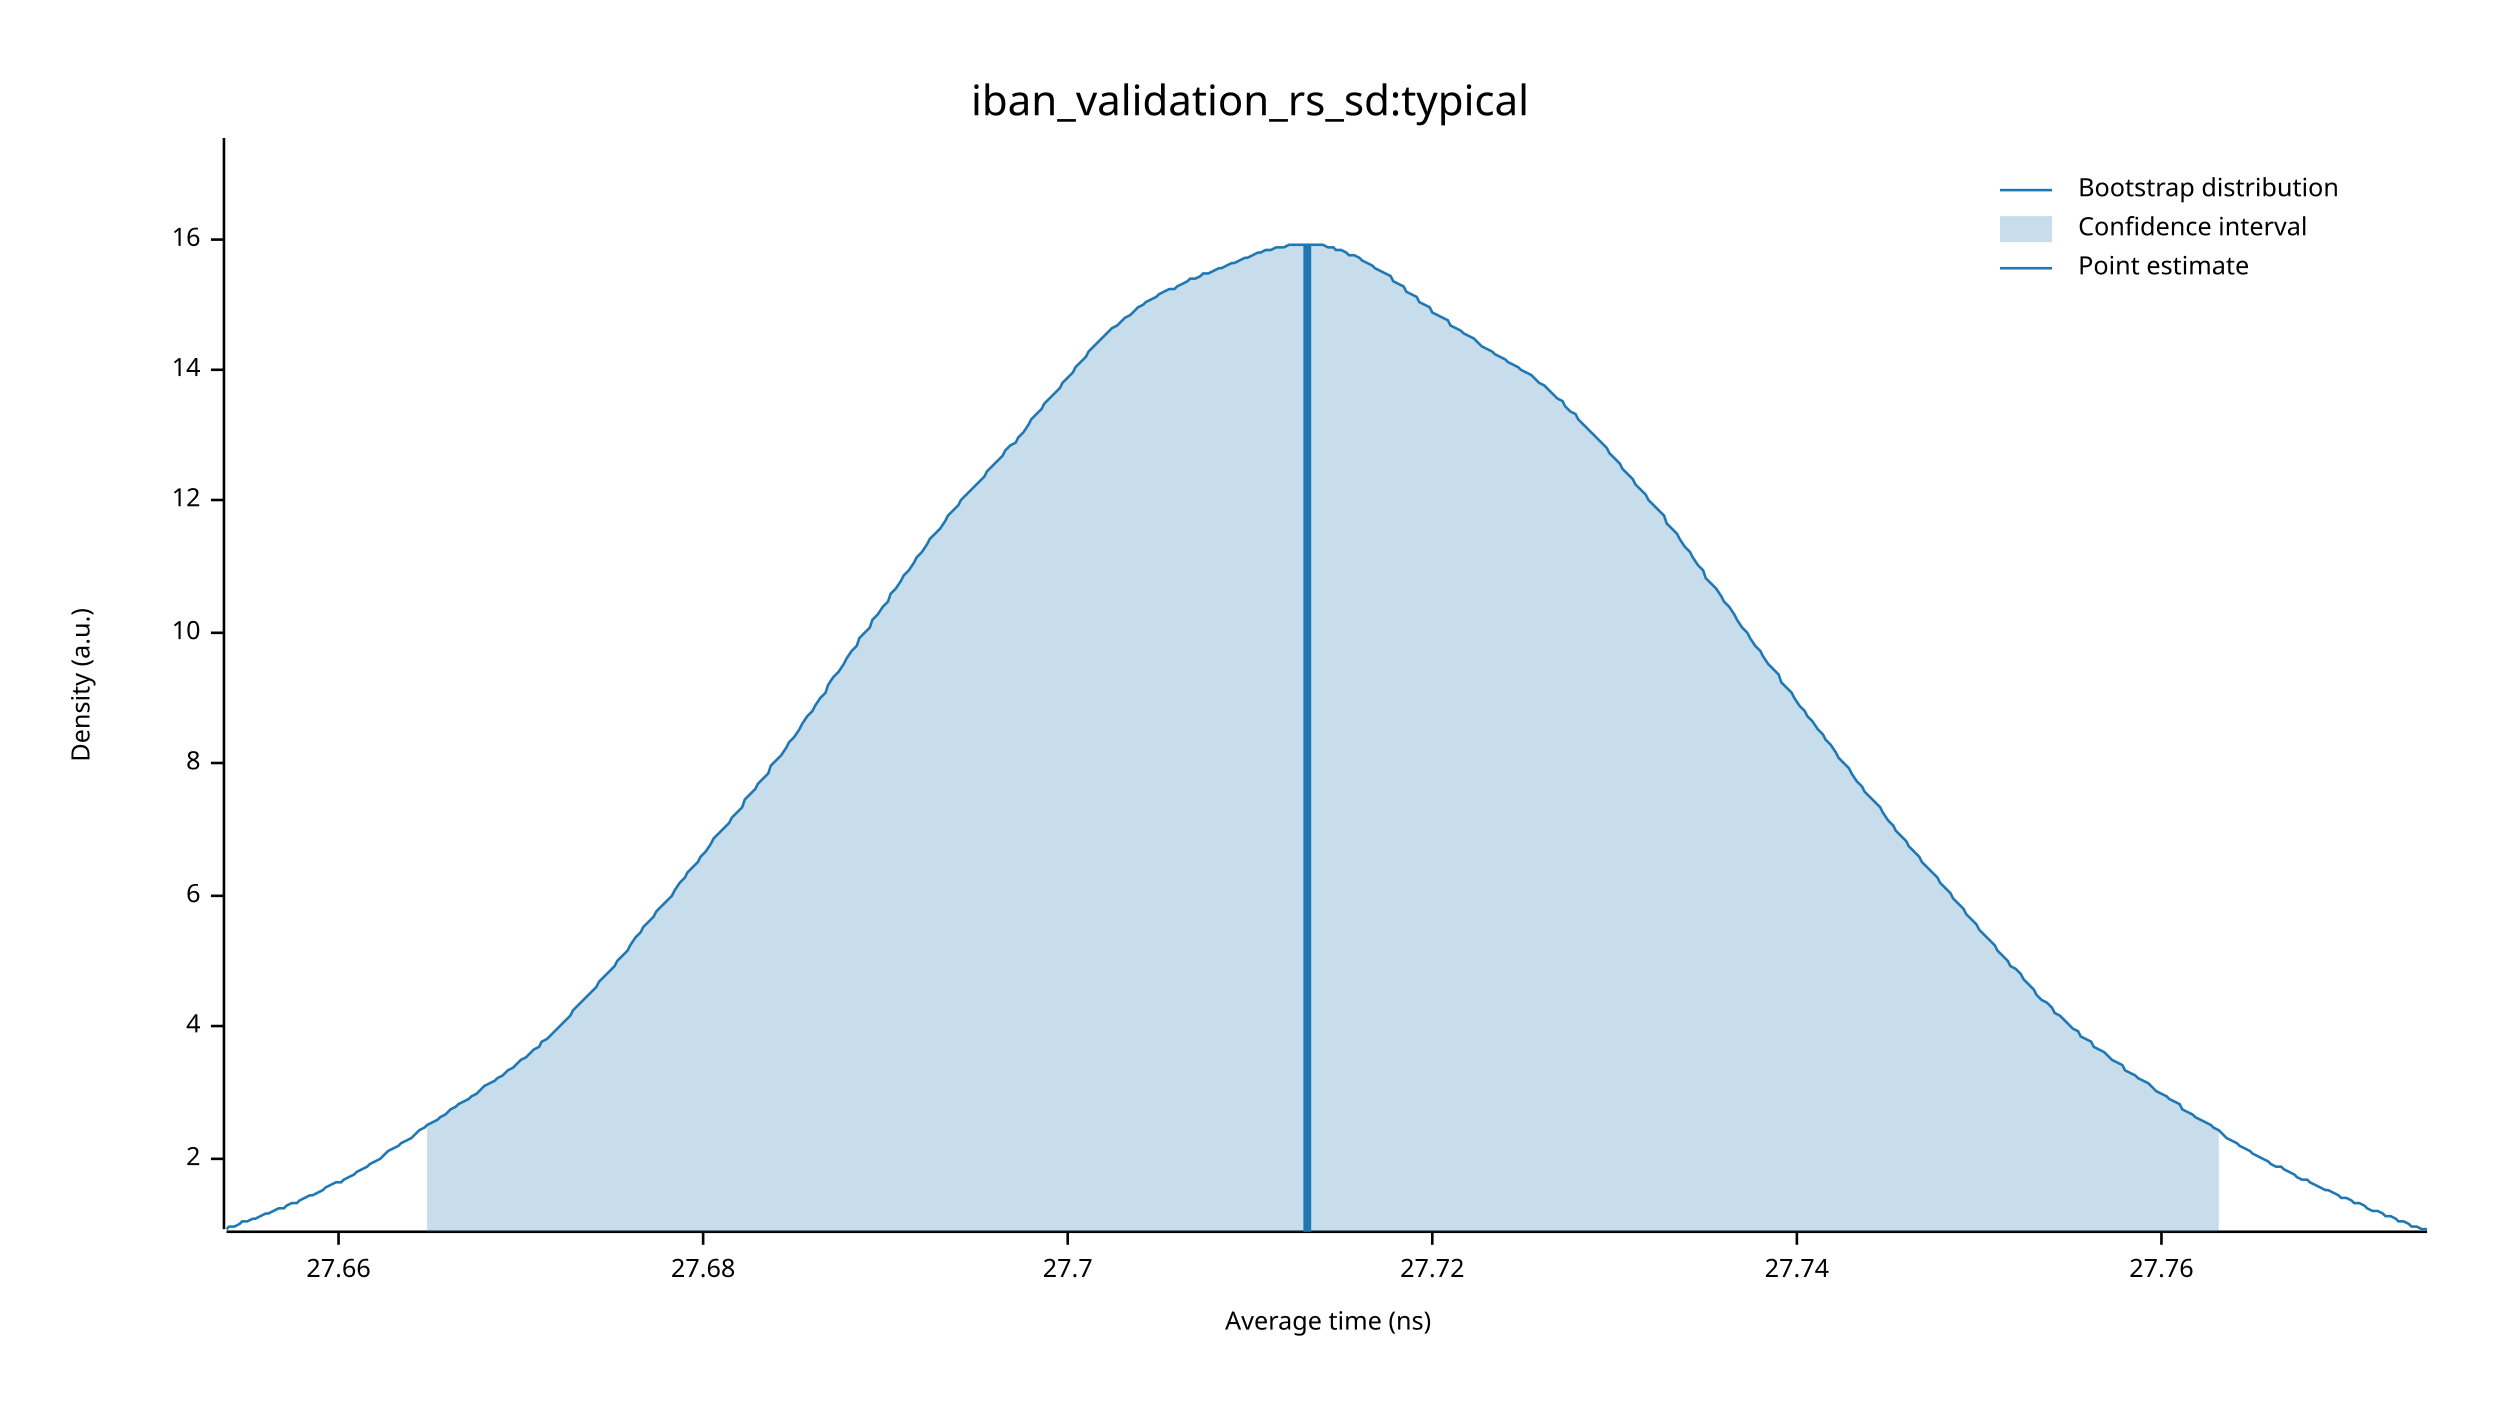
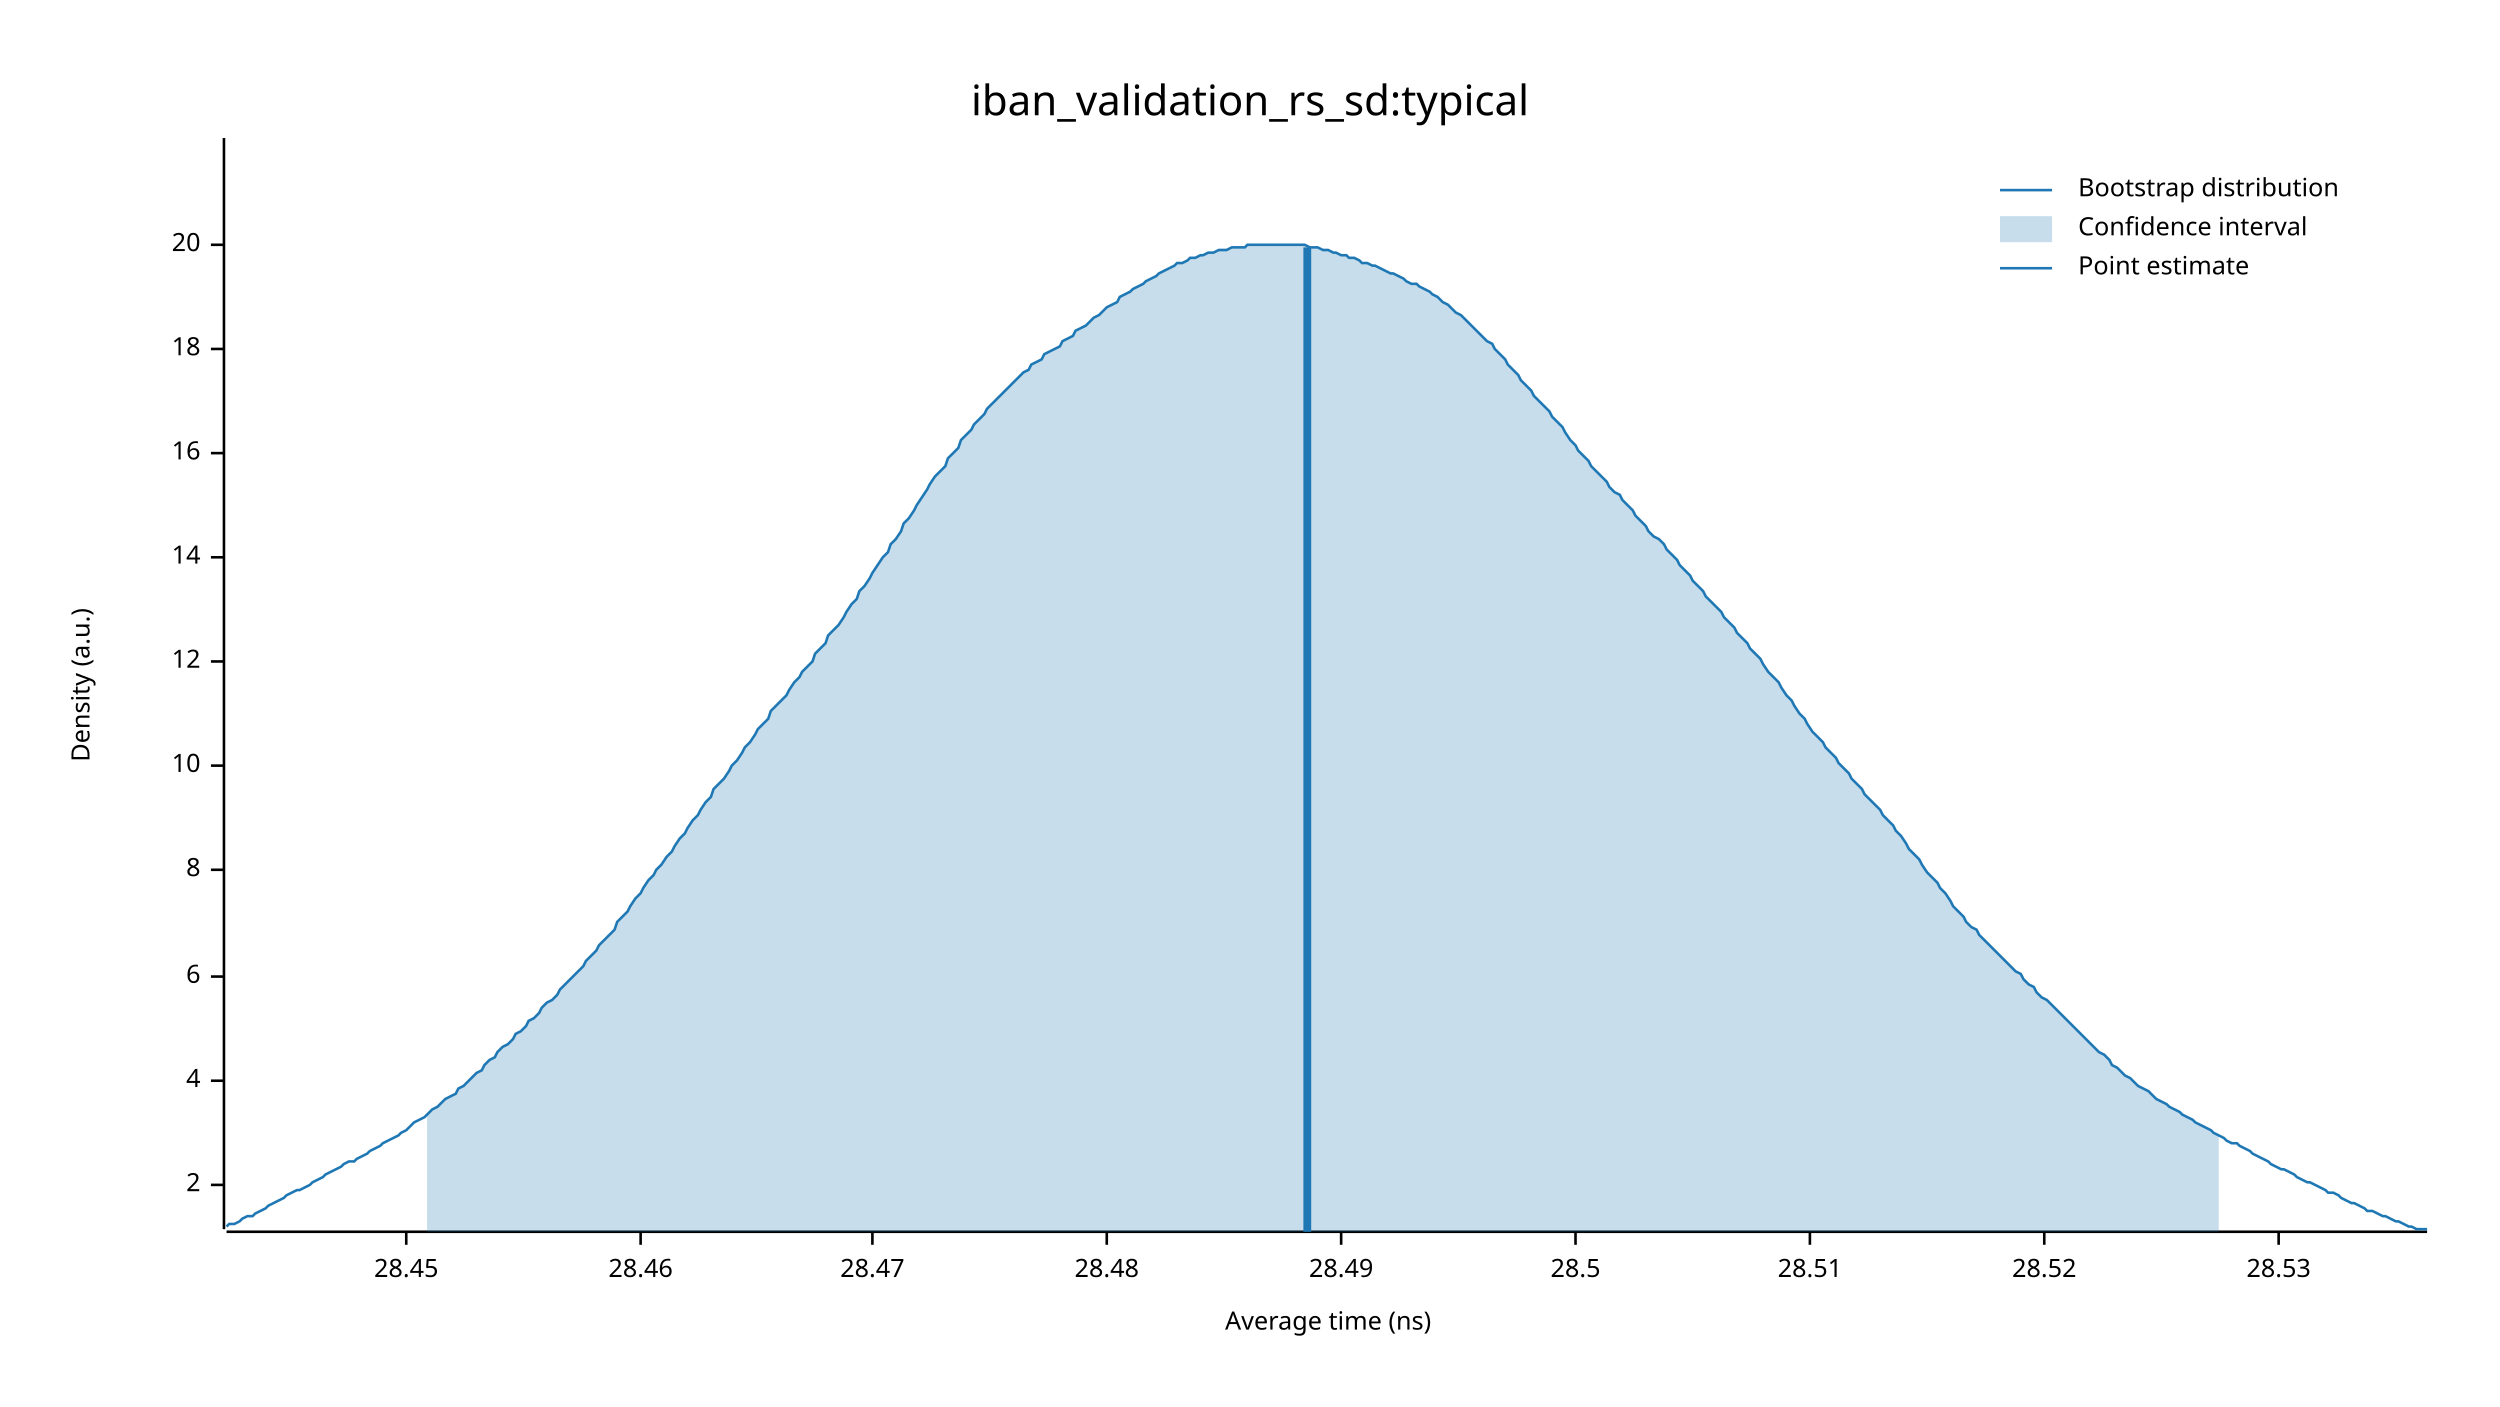
<svg xmlns="http://www.w3.org/2000/svg" width="960" height="540" viewBox="0 0 960 540">
  <text x="480" y="32" dy="0.76em" text-anchor="middle" font-family="sans-serif" font-size="16.129" opacity="1" fill="#000000">
iban_validation_rs_sd:typical
</text>
  <text x="27" y="263" dy="0.76em" text-anchor="middle" font-family="sans-serif" font-size="9.677" opacity="1" fill="#000000" transform="rotate(270, 27, 263)">
Density (a.u.)
</text>
  <text x="510" y="513" dy="-0.5ex" text-anchor="middle" font-family="sans-serif" font-size="9.677" opacity="1" fill="#000000">
Average time (ns)
</text>
  <polyline fill="none" opacity="1" stroke="#000000" stroke-width="1" points="86,53 86,472 " />
-   <text x="77" y="445" dy="0.5ex" text-anchor="end" font-family="sans-serif" font-size="9.677" opacity="1" fill="#000000">
+   <text x="77" y="455" dy="0.5ex" text-anchor="end" font-family="sans-serif" font-size="9.677" opacity="1" fill="#000000">
2
</text>
-   <polyline fill="none" opacity="1" stroke="#000000" stroke-width="1" points="81,445 86,445 " />
-   <text x="77" y="394" dy="0.5ex" text-anchor="end" font-family="sans-serif" font-size="9.677" opacity="1" fill="#000000">
+   <polyline fill="none" opacity="1" stroke="#000000" stroke-width="1" points="81,455 86,455 " />
+   <text x="77" y="415" dy="0.5ex" text-anchor="end" font-family="sans-serif" font-size="9.677" opacity="1" fill="#000000">
4
</text>
-   <polyline fill="none" opacity="1" stroke="#000000" stroke-width="1" points="81,394 86,394 " />
-   <text x="77" y="344" dy="0.5ex" text-anchor="end" font-family="sans-serif" font-size="9.677" opacity="1" fill="#000000">
+   <polyline fill="none" opacity="1" stroke="#000000" stroke-width="1" points="81,415 86,415 " />
+   <text x="77" y="375" dy="0.5ex" text-anchor="end" font-family="sans-serif" font-size="9.677" opacity="1" fill="#000000">
6
</text>
-   <polyline fill="none" opacity="1" stroke="#000000" stroke-width="1" points="81,344 86,344 " />
-   <text x="77" y="293" dy="0.5ex" text-anchor="end" font-family="sans-serif" font-size="9.677" opacity="1" fill="#000000">
+   <polyline fill="none" opacity="1" stroke="#000000" stroke-width="1" points="81,375 86,375 " />
+   <text x="77" y="334" dy="0.5ex" text-anchor="end" font-family="sans-serif" font-size="9.677" opacity="1" fill="#000000">
8
</text>
-   <polyline fill="none" opacity="1" stroke="#000000" stroke-width="1" points="81,293 86,293 " />
-   <text x="77" y="243" dy="0.5ex" text-anchor="end" font-family="sans-serif" font-size="9.677" opacity="1" fill="#000000">
+   <polyline fill="none" opacity="1" stroke="#000000" stroke-width="1" points="81,334 86,334 " />
+   <text x="77" y="294" dy="0.5ex" text-anchor="end" font-family="sans-serif" font-size="9.677" opacity="1" fill="#000000">
10
</text>
-   <polyline fill="none" opacity="1" stroke="#000000" stroke-width="1" points="81,243 86,243 " />
-   <text x="77" y="192" dy="0.5ex" text-anchor="end" font-family="sans-serif" font-size="9.677" opacity="1" fill="#000000">
+   <polyline fill="none" opacity="1" stroke="#000000" stroke-width="1" points="81,294 86,294 " />
+   <text x="77" y="254" dy="0.5ex" text-anchor="end" font-family="sans-serif" font-size="9.677" opacity="1" fill="#000000">
12
</text>
-   <polyline fill="none" opacity="1" stroke="#000000" stroke-width="1" points="81,192 86,192 " />
-   <text x="77" y="142" dy="0.5ex" text-anchor="end" font-family="sans-serif" font-size="9.677" opacity="1" fill="#000000">
+   <polyline fill="none" opacity="1" stroke="#000000" stroke-width="1" points="81,254 86,254 " />
+   <text x="77" y="214" dy="0.5ex" text-anchor="end" font-family="sans-serif" font-size="9.677" opacity="1" fill="#000000">
14
</text>
-   <polyline fill="none" opacity="1" stroke="#000000" stroke-width="1" points="81,142 86,142 " />
-   <text x="77" y="92" dy="0.5ex" text-anchor="end" font-family="sans-serif" font-size="9.677" opacity="1" fill="#000000">
+   <polyline fill="none" opacity="1" stroke="#000000" stroke-width="1" points="81,214 86,214 " />
+   <text x="77" y="174" dy="0.5ex" text-anchor="end" font-family="sans-serif" font-size="9.677" opacity="1" fill="#000000">
16
</text>
-   <polyline fill="none" opacity="1" stroke="#000000" stroke-width="1" points="81,92 86,92 " />
+   <polyline fill="none" opacity="1" stroke="#000000" stroke-width="1" points="81,174 86,174 " />
+   <text x="77" y="134" dy="0.5ex" text-anchor="end" font-family="sans-serif" font-size="9.677" opacity="1" fill="#000000">
+ 18
+ </text>
+   <polyline fill="none" opacity="1" stroke="#000000" stroke-width="1" points="81,134 86,134 " />
+   <text x="77" y="94" dy="0.5ex" text-anchor="end" font-family="sans-serif" font-size="9.677" opacity="1" fill="#000000">
+ 20
+ </text>
+   <polyline fill="none" opacity="1" stroke="#000000" stroke-width="1" points="81,94 86,94 " />
  <polyline fill="none" opacity="1" stroke="#000000" stroke-width="1" points="87,473 932,473 " />
-   <text x="130" y="483" dy="0.76em" text-anchor="middle" font-family="sans-serif" font-size="9.677" opacity="1" fill="#000000">
- 27.66
+   <text x="156" y="483" dy="0.76em" text-anchor="middle" font-family="sans-serif" font-size="9.677" opacity="1" fill="#000000">
+ 28.45
</text>
-   <polyline fill="none" opacity="1" stroke="#000000" stroke-width="1" points="130,473 130,478 " />
-   <text x="270" y="483" dy="0.76em" text-anchor="middle" font-family="sans-serif" font-size="9.677" opacity="1" fill="#000000">
- 27.68
+   <polyline fill="none" opacity="1" stroke="#000000" stroke-width="1" points="156,473 156,478 " />
+   <text x="246" y="483" dy="0.76em" text-anchor="middle" font-family="sans-serif" font-size="9.677" opacity="1" fill="#000000">
+ 28.46
</text>
-   <polyline fill="none" opacity="1" stroke="#000000" stroke-width="1" points="270,473 270,478 " />
-   <text x="410" y="483" dy="0.76em" text-anchor="middle" font-family="sans-serif" font-size="9.677" opacity="1" fill="#000000">
- 27.7
+   <polyline fill="none" opacity="1" stroke="#000000" stroke-width="1" points="246,473 246,478 " />
+   <text x="335" y="483" dy="0.76em" text-anchor="middle" font-family="sans-serif" font-size="9.677" opacity="1" fill="#000000">
+ 28.47
</text>
-   <polyline fill="none" opacity="1" stroke="#000000" stroke-width="1" points="410,473 410,478 " />
-   <text x="550" y="483" dy="0.76em" text-anchor="middle" font-family="sans-serif" font-size="9.677" opacity="1" fill="#000000">
- 27.72
+   <polyline fill="none" opacity="1" stroke="#000000" stroke-width="1" points="335,473 335,478 " />
+   <text x="425" y="483" dy="0.76em" text-anchor="middle" font-family="sans-serif" font-size="9.677" opacity="1" fill="#000000">
+ 28.48
</text>
-   <polyline fill="none" opacity="1" stroke="#000000" stroke-width="1" points="550,473 550,478 " />
-   <text x="690" y="483" dy="0.76em" text-anchor="middle" font-family="sans-serif" font-size="9.677" opacity="1" fill="#000000">
- 27.74
+   <polyline fill="none" opacity="1" stroke="#000000" stroke-width="1" points="425,473 425,478 " />
+   <text x="515" y="483" dy="0.76em" text-anchor="middle" font-family="sans-serif" font-size="9.677" opacity="1" fill="#000000">
+ 28.49
</text>
-   <polyline fill="none" opacity="1" stroke="#000000" stroke-width="1" points="690,473 690,478 " />
-   <text x="830" y="483" dy="0.76em" text-anchor="middle" font-family="sans-serif" font-size="9.677" opacity="1" fill="#000000">
- 27.76
+   <polyline fill="none" opacity="1" stroke="#000000" stroke-width="1" points="515,473 515,478 " />
+   <text x="605" y="483" dy="0.76em" text-anchor="middle" font-family="sans-serif" font-size="9.677" opacity="1" fill="#000000">
+ 28.5
</text>
-   <polyline fill="none" opacity="1" stroke="#000000" stroke-width="1" points="830,473 830,478 " />
-   <polyline fill="none" opacity="1" stroke="#1F78B4" stroke-width="1" points="87,472 88,471 90,471 92,470 93,469 95,469 97,468 98,468 100,467 102,466 103,466 105,465 107,464 109,464 110,463 112,462 114,462 115,461 117,460 119,459 120,459 122,458 124,457 125,456 127,455 129,454 131,454 132,453 134,452 136,451 137,450 139,449 141,448 142,447 144,446 146,445 147,444 149,442 151,441 153,440 154,439 156,438 158,437 159,436 161,434 163,433 164,432 166,431 168,430 169,429 171,428 173,426 175,425 176,424 178,423 180,422 181,421 183,420 185,418 186,417 188,416 190,415 191,414 193,413 195,411 197,410 198,409 200,407 202,406 203,405 205,403 207,402 208,400 210,399 212,397 214,395 215,394 217,392 219,390 220,388 222,386 224,384 225,383 227,381 229,379 230,377 232,375 234,373 236,371 237,369 239,367 241,365 242,363 244,360 246,358 247,356 249,354 251,352 252,350 254,348 256,346 258,344 259,342 261,339 263,337 264,335 266,333 268,331 269,329 271,327 273,324 274,322 276,320 278,318 280,316 281,314 283,312 285,310 286,307 288,305 290,303 291,301 293,299 295,297 296,294 298,292 300,290 302,287 303,285 305,283 307,280 308,278 310,275 312,273 313,271 315,268 317,266 318,263 320,260 322,258 324,255 325,253 327,250 329,248 330,245 332,243 334,241 335,238 337,236 339,233 341,231 342,228 344,226 346,223 347,221 349,219 351,216 352,214 354,212 356,209 357,207 359,205 361,203 363,200 364,198 366,196 368,194 369,192 371,190 373,188 374,187 376,185 378,183 379,181 381,179 383,177 385,175 386,173 388,171 390,170 391,168 393,166 395,163 396,161 398,159 400,157 401,155 403,153 405,151 407,149 408,147 410,145 412,143 413,141 415,139 417,137 418,135 420,133 422,131 423,130 425,128 427,126 429,125 430,124 432,122 434,121 435,120 437,118 439,117 440,116 442,115 444,114 445,113 447,112 449,111 451,111 452,110 454,109 456,108 457,107 459,107 461,106 462,105 464,105 466,104 468,103 469,103 471,102 473,101 474,101 476,100 478,99 479,99 481,98 483,97 484,97 486,96 488,96 490,95 491,95 493,95 495,94 496,94 498,94 500,94 501,94 503,94 505,94 506,94 508,94 510,95 512,95 513,96 515,96 517,97 518,98 520,98 522,99 523,100 525,101 527,102 528,103 530,104 532,105 534,106 535,108 537,109 539,110 540,112 542,113 544,114 545,116 547,117 549,118 550,120 552,121 554,122 556,123 557,125 559,126 561,127 562,128 564,129 566,130 567,131 569,133 571,134 573,135 574,136 576,137 578,138 579,139 581,140 583,141 584,142 586,143 588,144 589,145 591,147 593,148 595,150 596,151 598,153 600,154 601,156 603,158 605,159 606,161 608,163 610,165 611,166 613,168 615,170 617,172 618,174 620,176 622,178 623,180 625,182 627,184 628,186 630,188 632,190 633,192 635,194 637,196 639,198 640,201 642,203 644,205 645,207 647,210 649,212 650,214 652,217 654,219 655,222 657,224 659,226 661,229 662,231 664,233 666,236 667,238 669,241 671,243 672,245 674,248 676,250 677,252 679,255 681,257 683,259 684,262 686,264 688,266 689,268 691,271 693,273 694,275 696,277 698,280 700,282 701,284 703,286 705,289 706,291 708,293 710,295 711,297 713,300 715,302 716,304 718,306 720,308 722,310 723,312 725,315 727,317 728,319 730,321 732,323 733,325 735,327 737,329 738,331 740,333 742,335 744,337 745,339 747,341 749,343 750,345 752,347 754,349 755,351 757,353 759,355 760,357 762,359 764,361 766,363 767,365 769,367 771,369 772,371 774,372 776,374 777,376 779,378 781,380 782,382 784,384 786,385 788,387 789,389 791,390 793,392 794,393 796,395 798,396 799,398 801,399 803,400 804,402 806,403 808,404 810,406 811,407 813,408 815,409 816,411 818,412 820,413 821,414 823,415 825,416 827,418 828,419 830,420 832,421 833,422 835,423 837,424 838,426 840,427 842,428 843,429 845,430 847,431 849,432 850,433 852,434 854,436 855,437 857,438 859,439 860,440 862,441 864,442 865,443 867,444 869,445 871,446 872,447 874,448 876,448 877,449 879,450 881,451 882,452 884,453 886,453 887,454 889,455 891,456 893,457 894,457 896,458 898,459 899,460 901,460 903,461 904,462 906,462 908,463 909,464 911,465 913,465 915,466 916,467 918,467 920,468 921,469 923,469 925,470 926,471 928,471 930,472 932,472 " />
-   <polygon opacity="0.25" fill="#1F78B4" points="164,432 166,431 168,430 169,429 171,428 173,426 175,425 176,424 178,423 180,422 181,421 183,420 185,418 186,417 188,416 190,415 191,414 193,413 195,411 197,410 198,409 200,407 202,406 203,405 205,403 207,402 208,400 210,399 212,397 214,395 215,394 217,392 219,390 220,388 222,386 224,384 225,383 227,381 229,379 230,377 232,375 234,373 236,371 237,369 239,367 241,365 242,363 244,360 246,358 247,356 249,354 251,352 252,350 254,348 256,346 258,344 259,342 261,339 263,337 264,335 266,333 268,331 269,329 271,327 273,324 274,322 276,320 278,318 280,316 281,314 283,312 285,310 286,307 288,305 290,303 291,301 293,299 295,297 296,294 298,292 300,290 302,287 303,285 305,283 307,280 308,278 310,275 312,273 313,271 315,268 317,266 318,263 320,260 322,258 324,255 325,253 327,250 329,248 330,245 332,243 334,241 335,238 337,236 339,233 341,231 342,228 344,226 346,223 347,221 349,219 351,216 352,214 354,212 356,209 357,207 359,205 361,203 363,200 364,198 366,196 368,194 369,192 371,190 373,188 374,187 376,185 378,183 379,181 381,179 383,177 385,175 386,173 388,171 390,170 391,168 393,166 395,163 396,161 398,159 400,157 401,155 403,153 405,151 407,149 408,147 410,145 412,143 413,141 415,139 417,137 418,135 420,133 422,131 423,130 425,128 427,126 429,125 430,124 432,122 434,121 435,120 437,118 439,117 440,116 442,115 444,114 445,113 447,112 449,111 451,111 452,110 454,109 456,108 457,107 459,107 461,106 462,105 464,105 466,104 468,103 469,103 471,102 473,101 474,101 476,100 478,99 479,99 481,98 483,97 484,97 486,96 488,96 490,95 491,95 493,95 495,94 496,94 498,94 500,94 501,94 503,94 505,94 506,94 508,94 510,95 512,95 513,96 515,96 517,97 518,98 520,98 522,99 523,100 525,101 527,102 528,103 530,104 532,105 534,106 535,108 537,109 539,110 540,112 542,113 544,114 545,116 547,117 549,118 550,120 552,121 554,122 556,123 557,125 559,126 561,127 562,128 564,129 566,130 567,131 569,133 571,134 573,135 574,136 576,137 578,138 579,139 581,140 583,141 584,142 586,143 588,144 589,145 591,147 593,148 595,150 596,151 598,153 600,154 601,156 603,158 605,159 606,161 608,163 610,165 611,166 613,168 615,170 617,172 618,174 620,176 622,178 623,180 625,182 627,184 628,186 630,188 632,190 633,192 635,194 637,196 639,198 640,201 642,203 644,205 645,207 647,210 649,212 650,214 652,217 654,219 655,222 657,224 659,226 661,229 662,231 664,233 666,236 667,238 669,241 671,243 672,245 674,248 676,250 677,252 679,255 681,257 683,259 684,262 686,264 688,266 689,268 691,271 693,273 694,275 696,277 698,280 700,282 701,284 703,286 705,289 706,291 708,293 710,295 711,297 713,300 715,302 716,304 718,306 720,308 722,310 723,312 725,315 727,317 728,319 730,321 732,323 733,325 735,327 737,329 738,331 740,333 742,335 744,337 745,339 747,341 749,343 750,345 752,347 754,349 755,351 757,353 759,355 760,357 762,359 764,361 766,363 767,365 769,367 771,369 772,371 774,372 776,374 777,376 779,378 781,380 782,382 784,384 786,385 788,387 789,389 791,390 793,392 794,393 796,395 798,396 799,398 801,399 803,400 804,402 806,403 808,404 810,406 811,407 813,408 815,409 816,411 818,412 820,413 821,414 823,415 825,416 827,418 828,419 830,420 832,421 833,422 835,423 837,424 838,426 840,427 842,428 843,429 845,430 847,431 849,432 850,433 852,434 852,473 164,473 " />
-   <polyline fill="none" opacity="1" stroke="#1F78B4" stroke-width="3" points="502,473 502,94 " />
+   <polyline fill="none" opacity="1" stroke="#000000" stroke-width="1" points="605,473 605,478 " />
+   <text x="695" y="483" dy="0.76em" text-anchor="middle" font-family="sans-serif" font-size="9.677" opacity="1" fill="#000000">
+ 28.51
+ </text>
+   <polyline fill="none" opacity="1" stroke="#000000" stroke-width="1" points="695,473 695,478 " />
+   <text x="785" y="483" dy="0.76em" text-anchor="middle" font-family="sans-serif" font-size="9.677" opacity="1" fill="#000000">
+ 28.52
+ </text>
+   <polyline fill="none" opacity="1" stroke="#000000" stroke-width="1" points="785,473 785,478 " />
+   <text x="875" y="483" dy="0.76em" text-anchor="middle" font-family="sans-serif" font-size="9.677" opacity="1" fill="#000000">
+ 28.53
+ </text>
+   <polyline fill="none" opacity="1" stroke="#000000" stroke-width="1" points="875,473 875,478 " />
+   <polyline fill="none" opacity="1" stroke="#1F78B4" stroke-width="1" points="87,471 88,470 90,470 92,469 93,468 95,467 97,467 98,466 100,465 102,464 103,463 105,462 107,461 109,460 110,459 112,458 114,457 115,457 117,456 119,455 120,454 122,453 124,452 125,451 127,450 129,449 131,448 132,447 134,446 136,446 137,445 139,444 141,443 142,442 144,441 146,440 147,439 149,438 151,437 153,436 154,435 156,434 158,432 159,431 161,430 163,429 164,428 166,426 168,425 169,424 171,422 173,421 175,420 176,418 178,417 180,415 181,414 183,412 185,411 186,409 188,407 190,406 191,404 193,402 195,401 197,399 198,397 200,396 202,394 203,392 205,391 207,389 208,387 210,385 212,384 214,382 215,380 217,378 219,376 220,375 222,373 224,371 225,369 227,367 229,365 230,363 232,361 234,359 236,357 237,354 239,352 241,350 242,348 244,345 246,343 247,341 249,338 251,336 252,334 254,332 256,329 258,327 259,325 261,322 263,320 264,318 266,315 268,313 269,311 271,308 273,306 274,303 276,301 278,299 280,296 281,294 283,292 285,289 286,287 288,285 290,282 291,280 293,278 295,276 296,273 298,271 300,269 302,267 303,265 305,262 307,260 308,258 310,256 312,254 313,251 315,249 317,247 318,244 320,242 322,240 324,237 325,235 327,232 329,230 330,227 332,225 334,222 335,220 337,217 339,214 341,212 342,209 344,207 346,204 347,201 349,199 351,196 352,194 354,191 356,188 357,186 359,183 361,181 363,179 364,176 366,174 368,172 369,169 371,167 373,165 374,163 376,161 378,159 379,157 381,155 383,153 385,151 386,150 388,148 390,146 391,145 393,143 395,142 396,140 398,139 400,138 401,136 403,135 405,134 407,133 408,131 410,130 412,129 413,127 415,126 417,125 418,124 420,122 422,121 423,120 425,118 427,117 429,116 430,114 432,113 434,112 435,111 437,110 439,109 440,108 442,107 444,106 445,105 447,104 449,103 451,102 452,101 454,101 456,100 457,99 459,99 461,98 462,98 464,97 466,97 468,96 469,96 471,96 473,95 474,95 476,95 478,95 479,94 481,94 483,94 484,94 486,94 488,94 490,94 491,94 493,94 495,94 496,94 498,94 500,94 501,94 503,95 505,95 506,95 508,96 510,96 512,97 513,97 515,98 517,98 518,99 520,99 522,100 523,101 525,101 527,102 528,102 530,103 532,104 534,105 535,105 537,106 539,107 540,108 542,109 544,109 545,110 547,111 549,112 550,113 552,114 554,116 556,117 557,118 559,120 561,121 562,122 564,124 566,126 567,127 569,129 571,131 573,132 574,134 576,136 578,138 579,140 581,142 583,144 584,146 586,148 588,150 589,152 591,154 593,156 595,158 596,160 598,162 600,164 601,166 603,169 605,171 606,173 608,175 610,177 611,179 613,181 615,183 617,185 618,187 620,189 622,190 623,192 625,194 627,196 628,198 630,200 632,202 633,204 635,206 637,207 639,209 640,211 642,213 644,215 645,217 647,219 649,221 650,223 652,225 654,227 655,229 657,231 659,233 661,235 662,237 664,239 666,241 667,243 669,245 671,247 672,249 674,251 676,253 677,255 679,258 681,260 683,262 684,264 686,267 688,269 689,271 691,274 693,276 694,278 696,281 698,283 700,285 701,287 703,289 705,291 706,293 708,295 710,297 711,299 713,301 715,303 716,305 718,307 720,309 722,311 723,313 725,315 727,317 728,319 730,321 732,324 733,326 735,328 737,330 738,332 740,335 742,337 744,339 745,341 747,343 749,346 750,348 752,350 754,352 755,354 757,356 759,357 760,359 762,361 764,363 766,365 767,366 769,368 771,370 772,371 774,373 776,374 777,376 779,378 781,379 782,381 784,383 786,384 788,386 789,387 791,389 793,391 794,392 796,394 798,396 799,397 801,399 803,401 804,402 806,404 808,405 810,407 811,409 813,410 815,412 816,413 818,414 820,416 821,417 823,418 825,419 827,421 828,422 830,423 832,424 833,425 835,426 837,427 838,428 840,429 842,430 843,431 845,432 847,433 849,434 850,435 852,436 854,437 855,438 857,439 859,439 860,440 862,441 864,442 865,443 867,444 869,445 871,446 872,447 874,448 876,449 877,449 879,450 881,451 882,452 884,453 886,454 887,454 889,455 891,456 893,457 894,458 896,458 898,459 899,460 901,461 903,462 904,462 906,463 908,464 909,465 911,465 913,466 915,467 916,467 918,468 920,469 921,469 923,470 925,471 926,471 928,472 930,472 932,472 " />
+   <polygon opacity="0.25" fill="#1F78B4" points="164,428 166,426 168,425 169,424 171,422 173,421 175,420 176,418 178,417 180,415 181,414 183,412 185,411 186,409 188,407 190,406 191,404 193,402 195,401 197,399 198,397 200,396 202,394 203,392 205,391 207,389 208,387 210,385 212,384 214,382 215,380 217,378 219,376 220,375 222,373 224,371 225,369 227,367 229,365 230,363 232,361 234,359 236,357 237,354 239,352 241,350 242,348 244,345 246,343 247,341 249,338 251,336 252,334 254,332 256,329 258,327 259,325 261,322 263,320 264,318 266,315 268,313 269,311 271,308 273,306 274,303 276,301 278,299 280,296 281,294 283,292 285,289 286,287 288,285 290,282 291,280 293,278 295,276 296,273 298,271 300,269 302,267 303,265 305,262 307,260 308,258 310,256 312,254 313,251 315,249 317,247 318,244 320,242 322,240 324,237 325,235 327,232 329,230 330,227 332,225 334,222 335,220 337,217 339,214 341,212 342,209 344,207 346,204 347,201 349,199 351,196 352,194 354,191 356,188 357,186 359,183 361,181 363,179 364,176 366,174 368,172 369,169 371,167 373,165 374,163 376,161 378,159 379,157 381,155 383,153 385,151 386,150 388,148 390,146 391,145 393,143 395,142 396,140 398,139 400,138 401,136 403,135 405,134 407,133 408,131 410,130 412,129 413,127 415,126 417,125 418,124 420,122 422,121 423,120 425,118 427,117 429,116 430,114 432,113 434,112 435,111 437,110 439,109 440,108 442,107 444,106 445,105 447,104 449,103 451,102 452,101 454,101 456,100 457,99 459,99 461,98 462,98 464,97 466,97 468,96 469,96 471,96 473,95 474,95 476,95 478,95 479,94 481,94 483,94 484,94 486,94 488,94 490,94 491,94 493,94 495,94 496,94 498,94 500,94 501,94 503,95 505,95 506,95 508,96 510,96 512,97 513,97 515,98 517,98 518,99 520,99 522,100 523,101 525,101 527,102 528,102 530,103 532,104 534,105 535,105 537,106 539,107 540,108 542,109 544,109 545,110 547,111 549,112 550,113 552,114 554,116 556,117 557,118 559,120 561,121 562,122 564,124 566,126 567,127 569,129 571,131 573,132 574,134 576,136 578,138 579,140 581,142 583,144 584,146 586,148 588,150 589,152 591,154 593,156 595,158 596,160 598,162 600,164 601,166 603,169 605,171 606,173 608,175 610,177 611,179 613,181 615,183 617,185 618,187 620,189 622,190 623,192 625,194 627,196 628,198 630,200 632,202 633,204 635,206 637,207 639,209 640,211 642,213 644,215 645,217 647,219 649,221 650,223 652,225 654,227 655,229 657,231 659,233 661,235 662,237 664,239 666,241 667,243 669,245 671,247 672,249 674,251 676,253 677,255 679,258 681,260 683,262 684,264 686,267 688,269 689,271 691,274 693,276 694,278 696,281 698,283 700,285 701,287 703,289 705,291 706,293 708,295 710,297 711,299 713,301 715,303 716,305 718,307 720,309 722,311 723,313 725,315 727,317 728,319 730,321 732,324 733,326 735,328 737,330 738,332 740,335 742,337 744,339 745,341 747,343 749,346 750,348 752,350 754,352 755,354 757,356 759,357 760,359 762,361 764,363 766,365 767,366 769,368 771,370 772,371 774,373 776,374 777,376 779,378 781,379 782,381 784,383 786,384 788,386 789,387 791,389 793,391 794,392 796,394 798,396 799,397 801,399 803,401 804,402 806,404 808,405 810,407 811,409 813,410 815,412 816,413 818,414 820,416 821,417 823,418 825,419 827,421 828,422 830,423 832,424 833,425 835,426 837,427 838,428 840,429 842,430 843,431 845,432 847,433 849,434 850,435 852,436 852,473 164,473 " />
+   <polyline fill="none" opacity="1" stroke="#1F78B4" stroke-width="3" points="502,473 502,95 " />
  <text x="798" y="68" dy="0.76em" text-anchor="start" font-family="sans-serif" font-size="9.677" opacity="1" fill="#000000">
Bootstrap distribution
</text>
  <text x="798" y="83" dy="0.76em" text-anchor="start" font-family="sans-serif" font-size="9.677" opacity="1" fill="#000000">
Confidence interval
</text>
  <text x="798" y="98" dy="0.76em" text-anchor="start" font-family="sans-serif" font-size="9.677" opacity="1" fill="#000000">
Point estimate
</text>
  <polyline fill="none" opacity="1" stroke="#1F78B4" stroke-width="1" points="768,73 788,73 " />
  <rect x="768" y="83" width="20" height="10" opacity="0.25" fill="#1F78B4" stroke="none" />
  <polyline fill="none" opacity="1" stroke="#1F78B4" stroke-width="1" points="768,103 788,103 " />
</svg>
